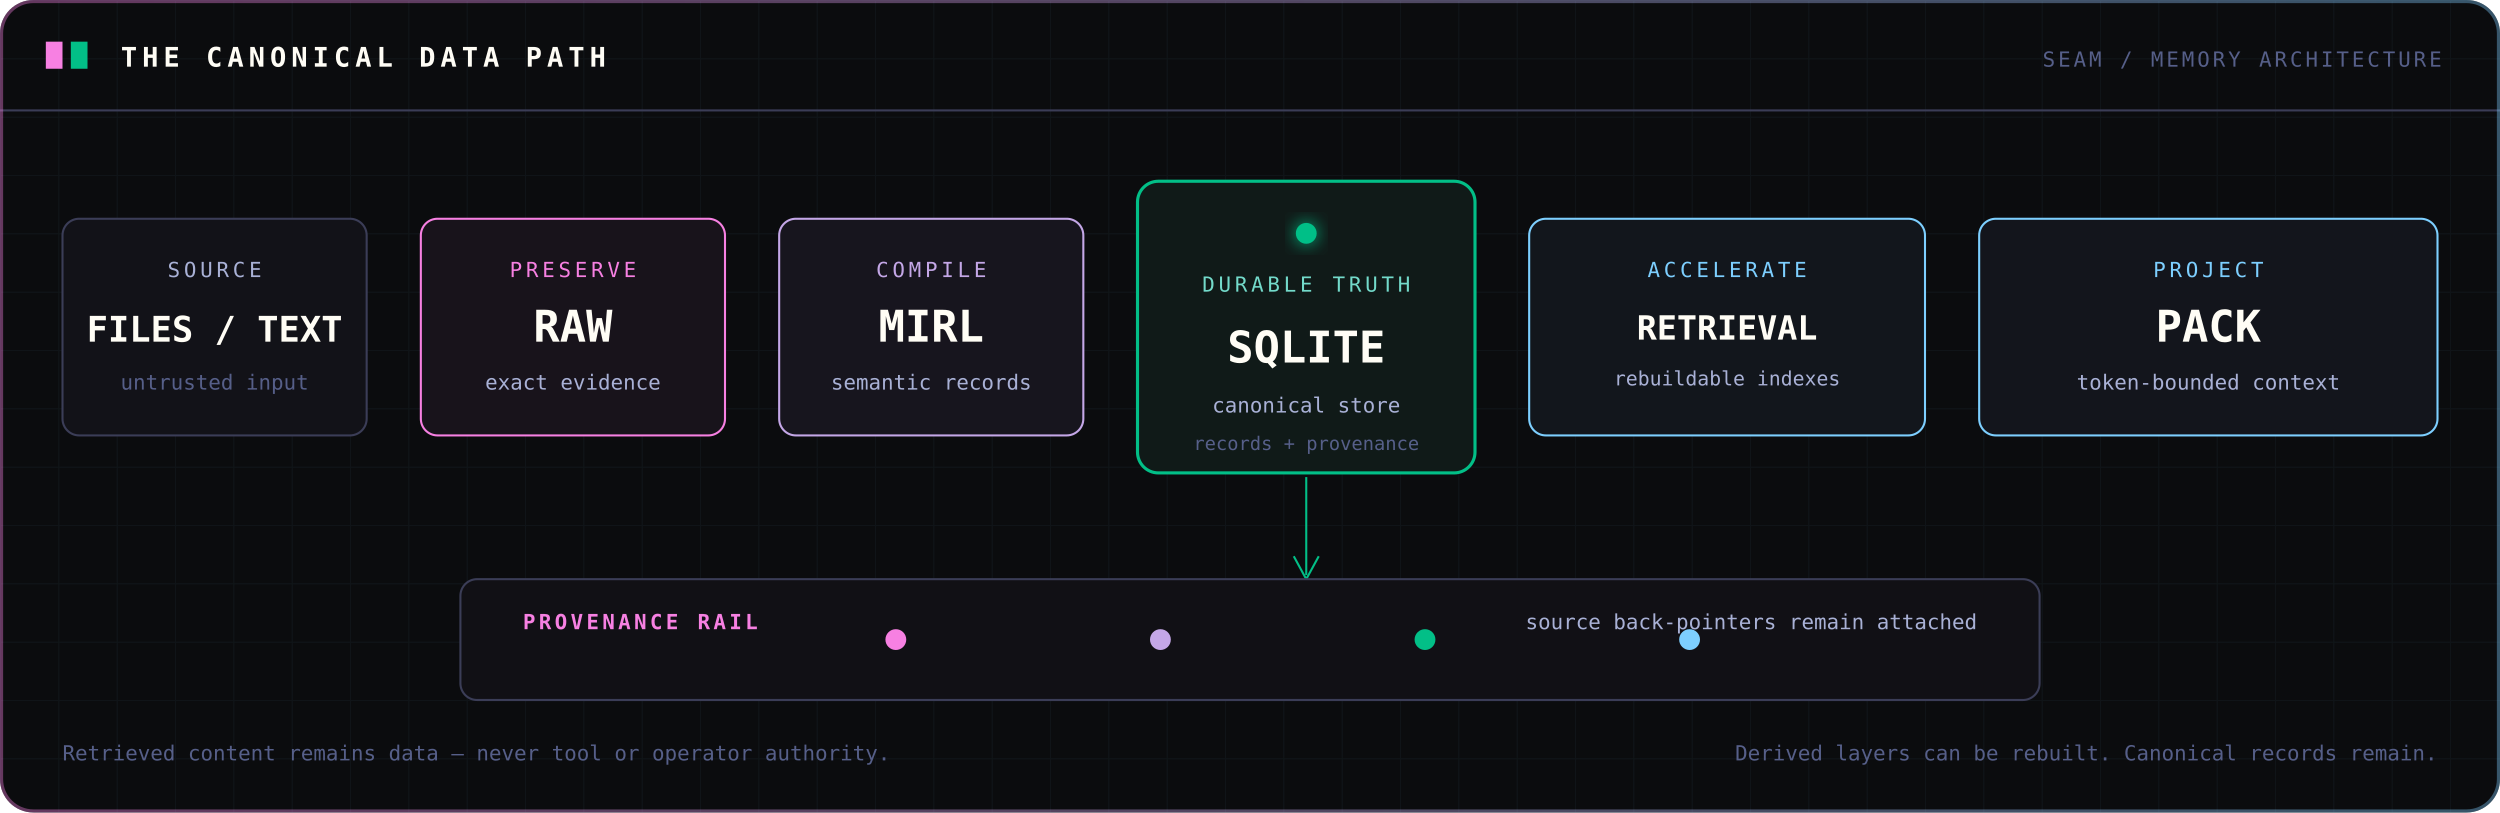
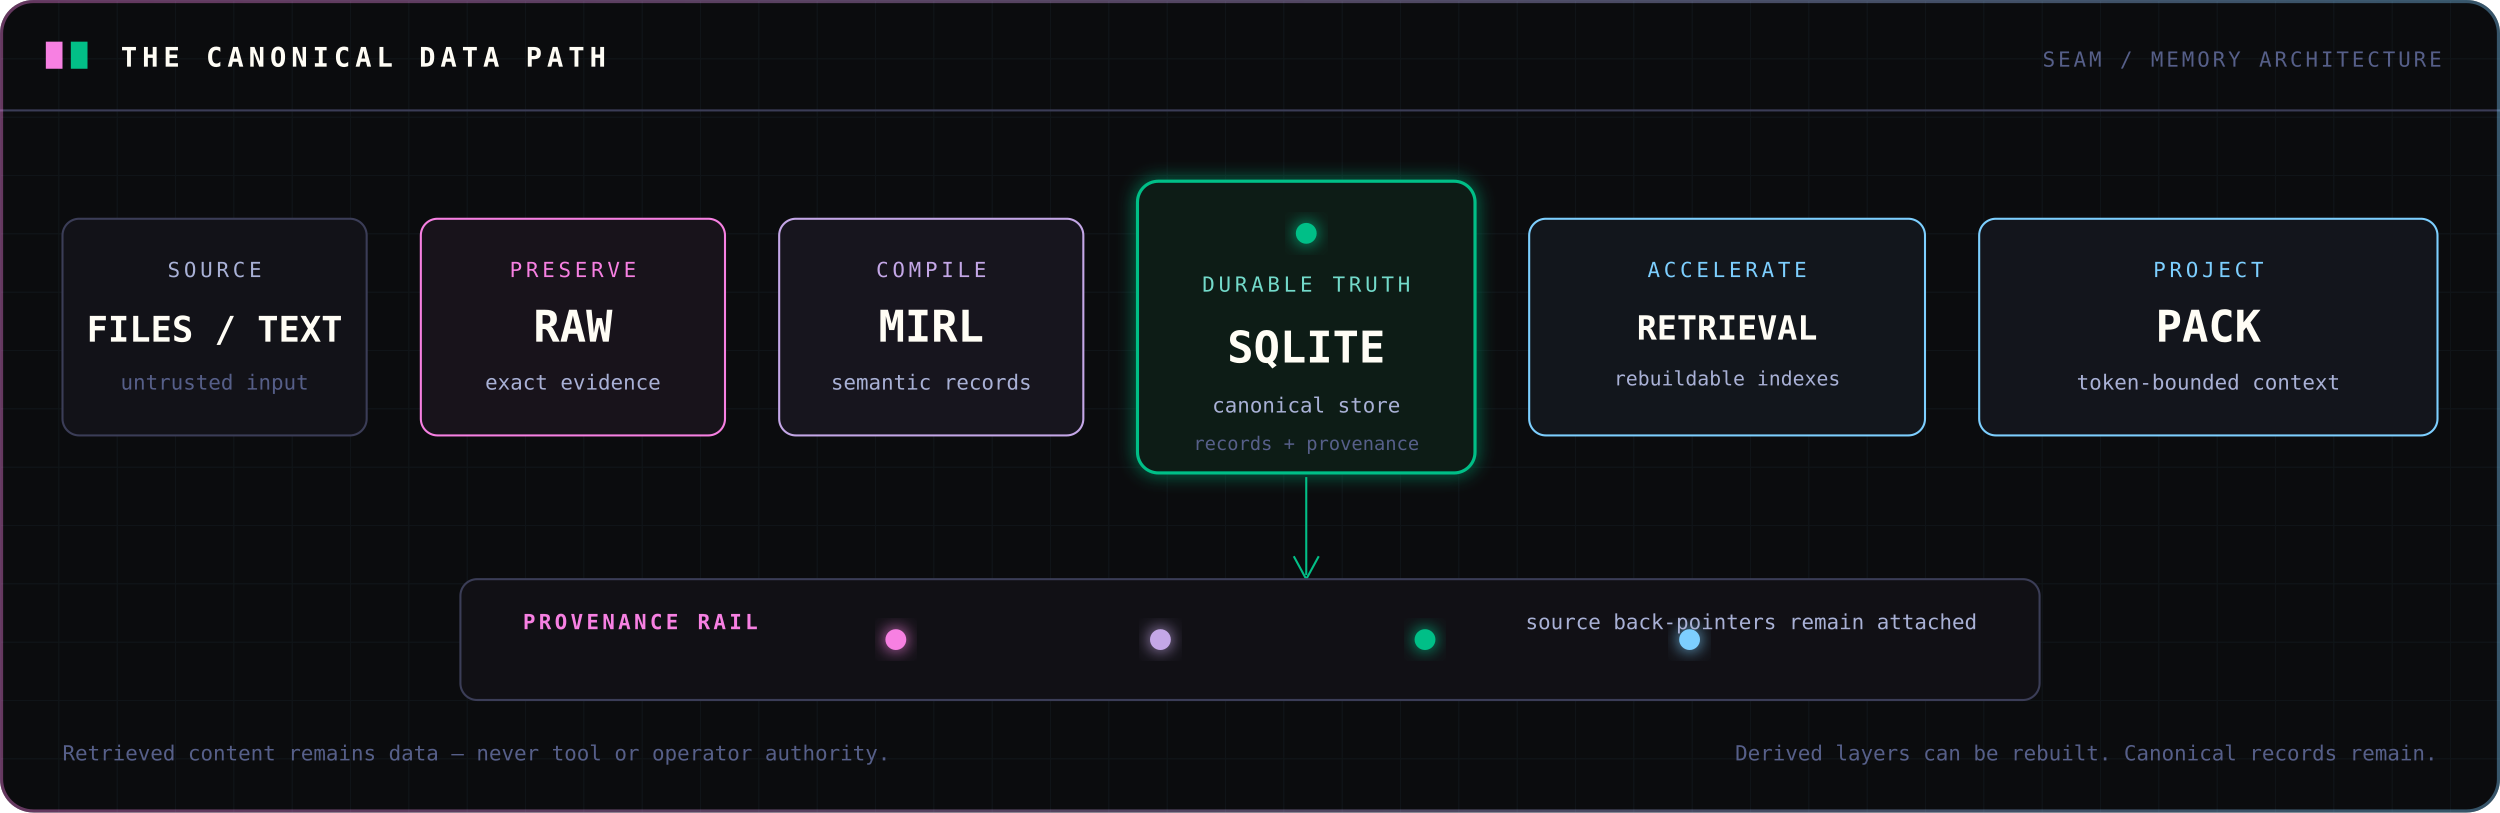
<svg xmlns="http://www.w3.org/2000/svg" viewBox="0 0 1200 390" role="img" aria-labelledby="title desc">
  <defs>
    <linearGradient id="line" x1="0" y1="0" x2="1" y2="0">
      <stop stop-color="#f780e2" />
      <stop offset=".52" stop-color="#c4a7e7" />
      <stop offset="1" stop-color="#7dcfff" />
    </linearGradient>
    <pattern id="grid" width="28" height="28" patternUnits="userSpaceOnUse">
      <path d="M28 0H0V28" fill="none" stroke="#7dcfff" stroke-opacity=".045" />
    </pattern>
    <filter id="soft" x="-50%" y="-50%" width="200%" height="200%">
      <feGaussianBlur stdDeviation="4" result="b" />
      <feMerge>
        <feMergeNode in="b" />
        <feMergeNode in="SourceGraphic" />
      </feMerge>
    </filter>
  </defs>
  <rect width="1200" height="390" rx="16" fill="#0b0c0e" />
  <rect width="1200" height="390" rx="16" fill="url(#grid)" />
  <path d="M0 53H1200" stroke="#3b3d57" />
  <rect x="22" y="20" width="8" height="13" fill="#f780e2" />
  <rect x="34" y="20" width="8" height="13" fill="#02bf87" />
  <text x="58" y="32" fill="#fffdf5" font-family="ui-monospace, SFMono-Regular, Menlo, Consolas, monospace" font-size="13" font-weight="700" letter-spacing="2.4">THE CANONICAL DATA PATH</text>
  <text x="1172" y="32" text-anchor="end" fill="#565f89" font-family="ui-monospace, SFMono-Regular, Menlo, Consolas, monospace" font-size="10" letter-spacing="1.4">SEAM / MEMORY ARCHITECTURE</text>
  <g font-family="ui-monospace, SFMono-Regular, Menlo, Consolas, monospace">
    <path d="M96 157H1102" stroke="url(#line)" stroke-width="2" stroke-dasharray="6 8" opacity=".66" />
    <path d="M1090 149L1105 157L1090 165" fill="none" stroke="#7dcfff" stroke-width="2" />
    <g transform="translate(30 105)">
      <rect width="146" height="104" rx="8" fill="#121218" stroke="#3b3d57" />
      <text x="73" y="28" text-anchor="middle" fill="#a9b1d6" font-size="10" letter-spacing="1.8">SOURCE</text>
      <text x="73" y="59" text-anchor="middle" fill="#fffdf5" font-size="17" font-weight="700">FILES / TEXT</text>
      <text x="73" y="82" text-anchor="middle" fill="#565f89" font-size="10">untrusted input</text>
    </g>
    <g transform="translate(202 105)">
      <rect width="146" height="104" rx="8" fill="#18131b" stroke="#f780e2" />
      <text x="73" y="28" text-anchor="middle" fill="#f780e2" font-size="10" letter-spacing="1.8">PRESERVE</text>
      <text x="73" y="59" text-anchor="middle" fill="#fffdf5" font-size="21" font-weight="700">RAW</text>
      <text x="73" y="82" text-anchor="middle" fill="#a9b1d6" font-size="10">exact evidence</text>
    </g>
    <g transform="translate(374 105)">
      <rect width="146" height="104" rx="8" fill="#17151e" stroke="#c4a7e7" />
      <text x="73" y="28" text-anchor="middle" fill="#c4a7e7" font-size="10" letter-spacing="1.8">COMPILE</text>
      <text x="73" y="59" text-anchor="middle" fill="#fffdf5" font-size="21" font-weight="700">MIRL</text>
      <text x="73" y="82" text-anchor="middle" fill="#a9b1d6" font-size="10">semantic records</text>
    </g>
    <g transform="translate(546 87)">
-       <rect width="162" height="140" rx="10" fill="#101a18" stroke="#02bf87" stroke-width="1.5" />
+       <rect width="162" height="140" rx="10" fill="#101a18" stroke="#02bf87" stroke-width="1.5" filter="url(#soft)" />
      <circle cx="81" cy="25" r="5" fill="#02bf87" filter="url(#soft)" />
      <text x="81" y="53" text-anchor="middle" fill="#73daca" font-size="10" letter-spacing="1.8">DURABLE TRUTH</text>
      <text x="81" y="87" text-anchor="middle" fill="#fffdf5" font-size="21" font-weight="700">SQLITE</text>
      <text x="81" y="111" text-anchor="middle" fill="#a9b1d6" font-size="10">canonical store</text>
      <text x="81" y="129" text-anchor="middle" fill="#565f89" font-size="9">records + provenance</text>
    </g>
    <g transform="translate(734 105)">
      <rect width="190" height="104" rx="8" fill="#12161c" stroke="#7dcfff" />
      <text x="95" y="28" text-anchor="middle" fill="#7dcfff" font-size="10" letter-spacing="1.8">ACCELERATE</text>
      <text x="95" y="58" text-anchor="middle" fill="#fffdf5" font-size="16" font-weight="700">RETRIEVAL</text>
      <text x="95" y="80" text-anchor="middle" fill="#a9b1d6" font-size="9.5">rebuildable indexes</text>
    </g>
    <g transform="translate(950 105)">
      <rect width="220" height="104" rx="8" fill="#13151c" stroke="#7dcfff" />
      <text x="110" y="28" text-anchor="middle" fill="#7dcfff" font-size="10" letter-spacing="1.8">PROJECT</text>
      <text x="110" y="59" text-anchor="middle" fill="#fffdf5" font-size="21" font-weight="700">PACK</text>
      <text x="110" y="82" text-anchor="middle" fill="#a9b1d6" font-size="10">token-bounded context</text>
    </g>
    <path d="M627 229V276" stroke="#02bf87" />
    <path d="M621 267L627 278L633 267" fill="none" stroke="#02bf87" />
    <rect x="221" y="278" width="758" height="58" rx="8" fill="#111015" stroke="#3b3d57" />
    <text x="251" y="302" fill="#f780e2" font-size="10" font-weight="700" letter-spacing="1.6">PROVENANCE RAIL</text>
    <path d="M389 307H919" stroke="url(#line)" stroke-width="2" />
-     <circle cx="430" cy="307" r="5" fill="#f780e2" />
-     <circle cx="557" cy="307" r="5" fill="#c4a7e7" />
-     <circle cx="684" cy="307" r="5" fill="#02bf87" />
-     <circle cx="811" cy="307" r="5" fill="#7dcfff" />
+     <circle cx="430" cy="307" r="5" fill="#f780e2" filter="url(#soft)" />
+     <circle cx="557" cy="307" r="5" fill="#c4a7e7" filter="url(#soft)" />
+     <circle cx="684" cy="307" r="5" fill="#02bf87" filter="url(#soft)" />
+     <circle cx="811" cy="307" r="5" fill="#7dcfff" filter="url(#soft)" />
    <text x="949" y="302" text-anchor="end" fill="#a9b1d6" font-size="10">source back-pointers remain attached</text>
    <text x="30" y="365" fill="#565f89" font-size="10">Retrieved content remains data — never tool or operator authority.</text>
    <text x="1170" y="365" text-anchor="end" fill="#565f89" font-size="10">Derived layers can be rebuilt. Canonical records remain.</text>
  </g>
  <rect x=".75" y=".75" width="1198.5" height="388.5" rx="15.25" fill="none" stroke="url(#line)" stroke-opacity=".38" stroke-width="1.5" />
</svg>
